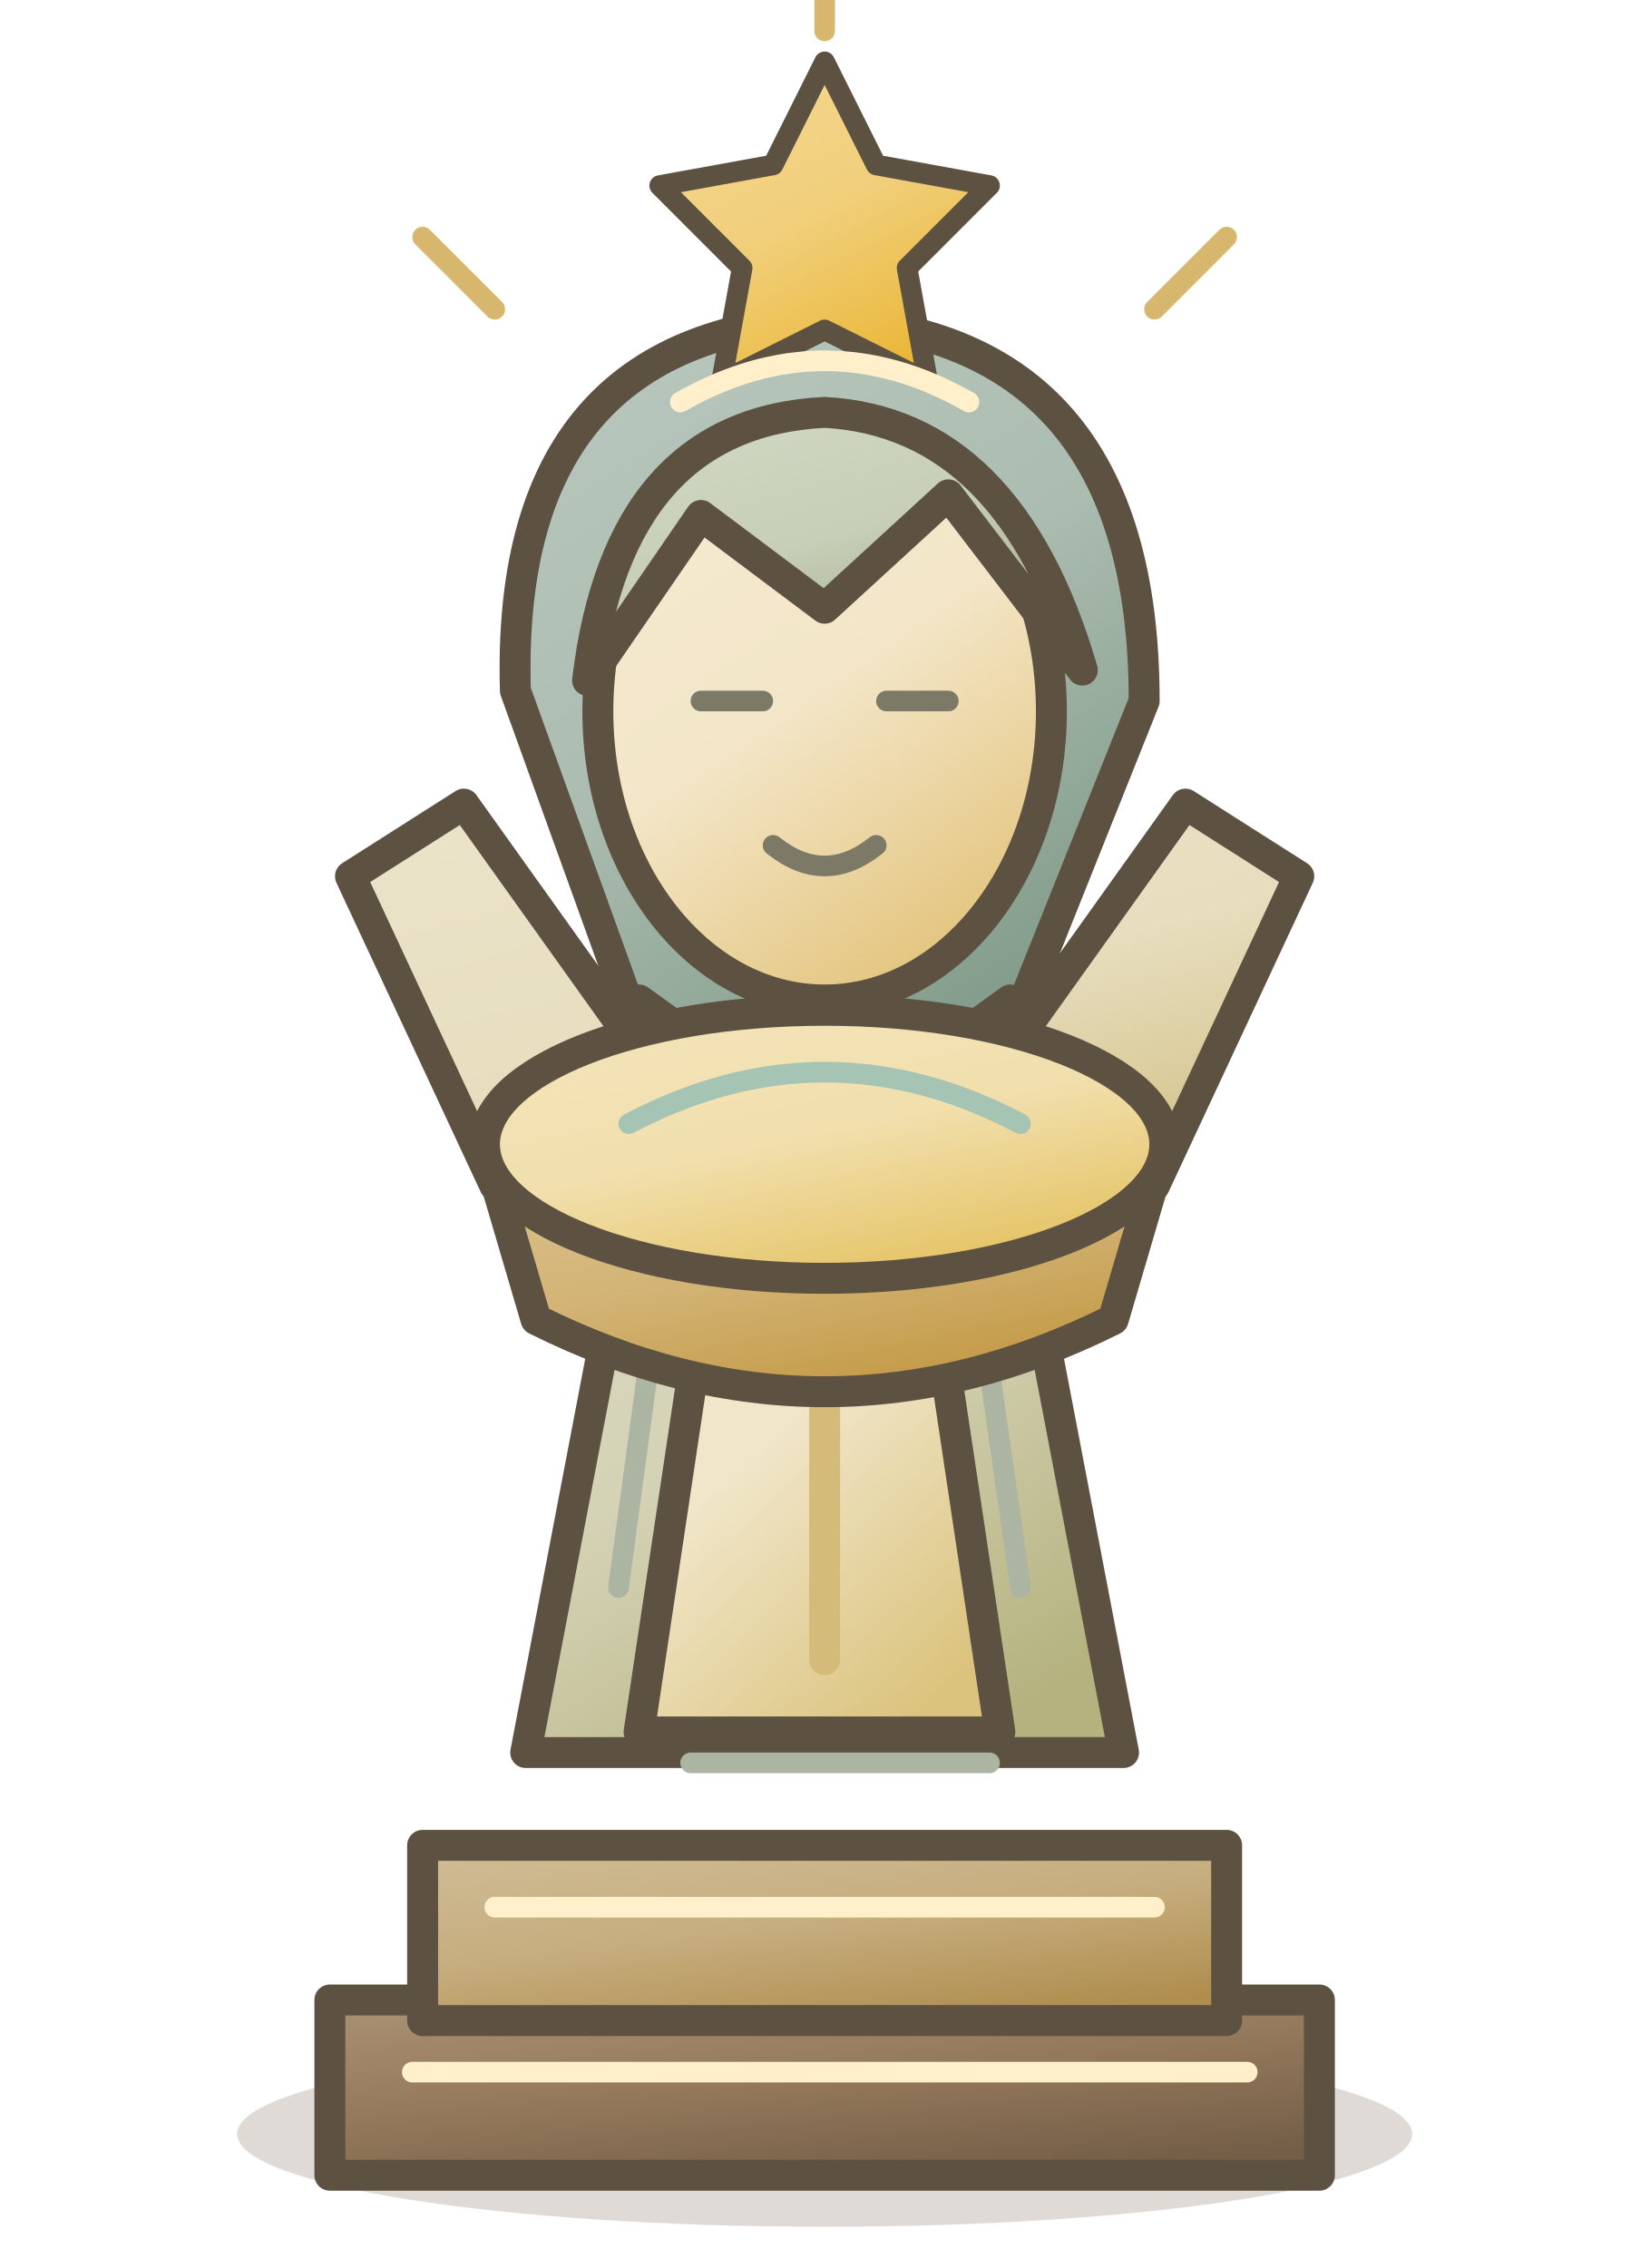
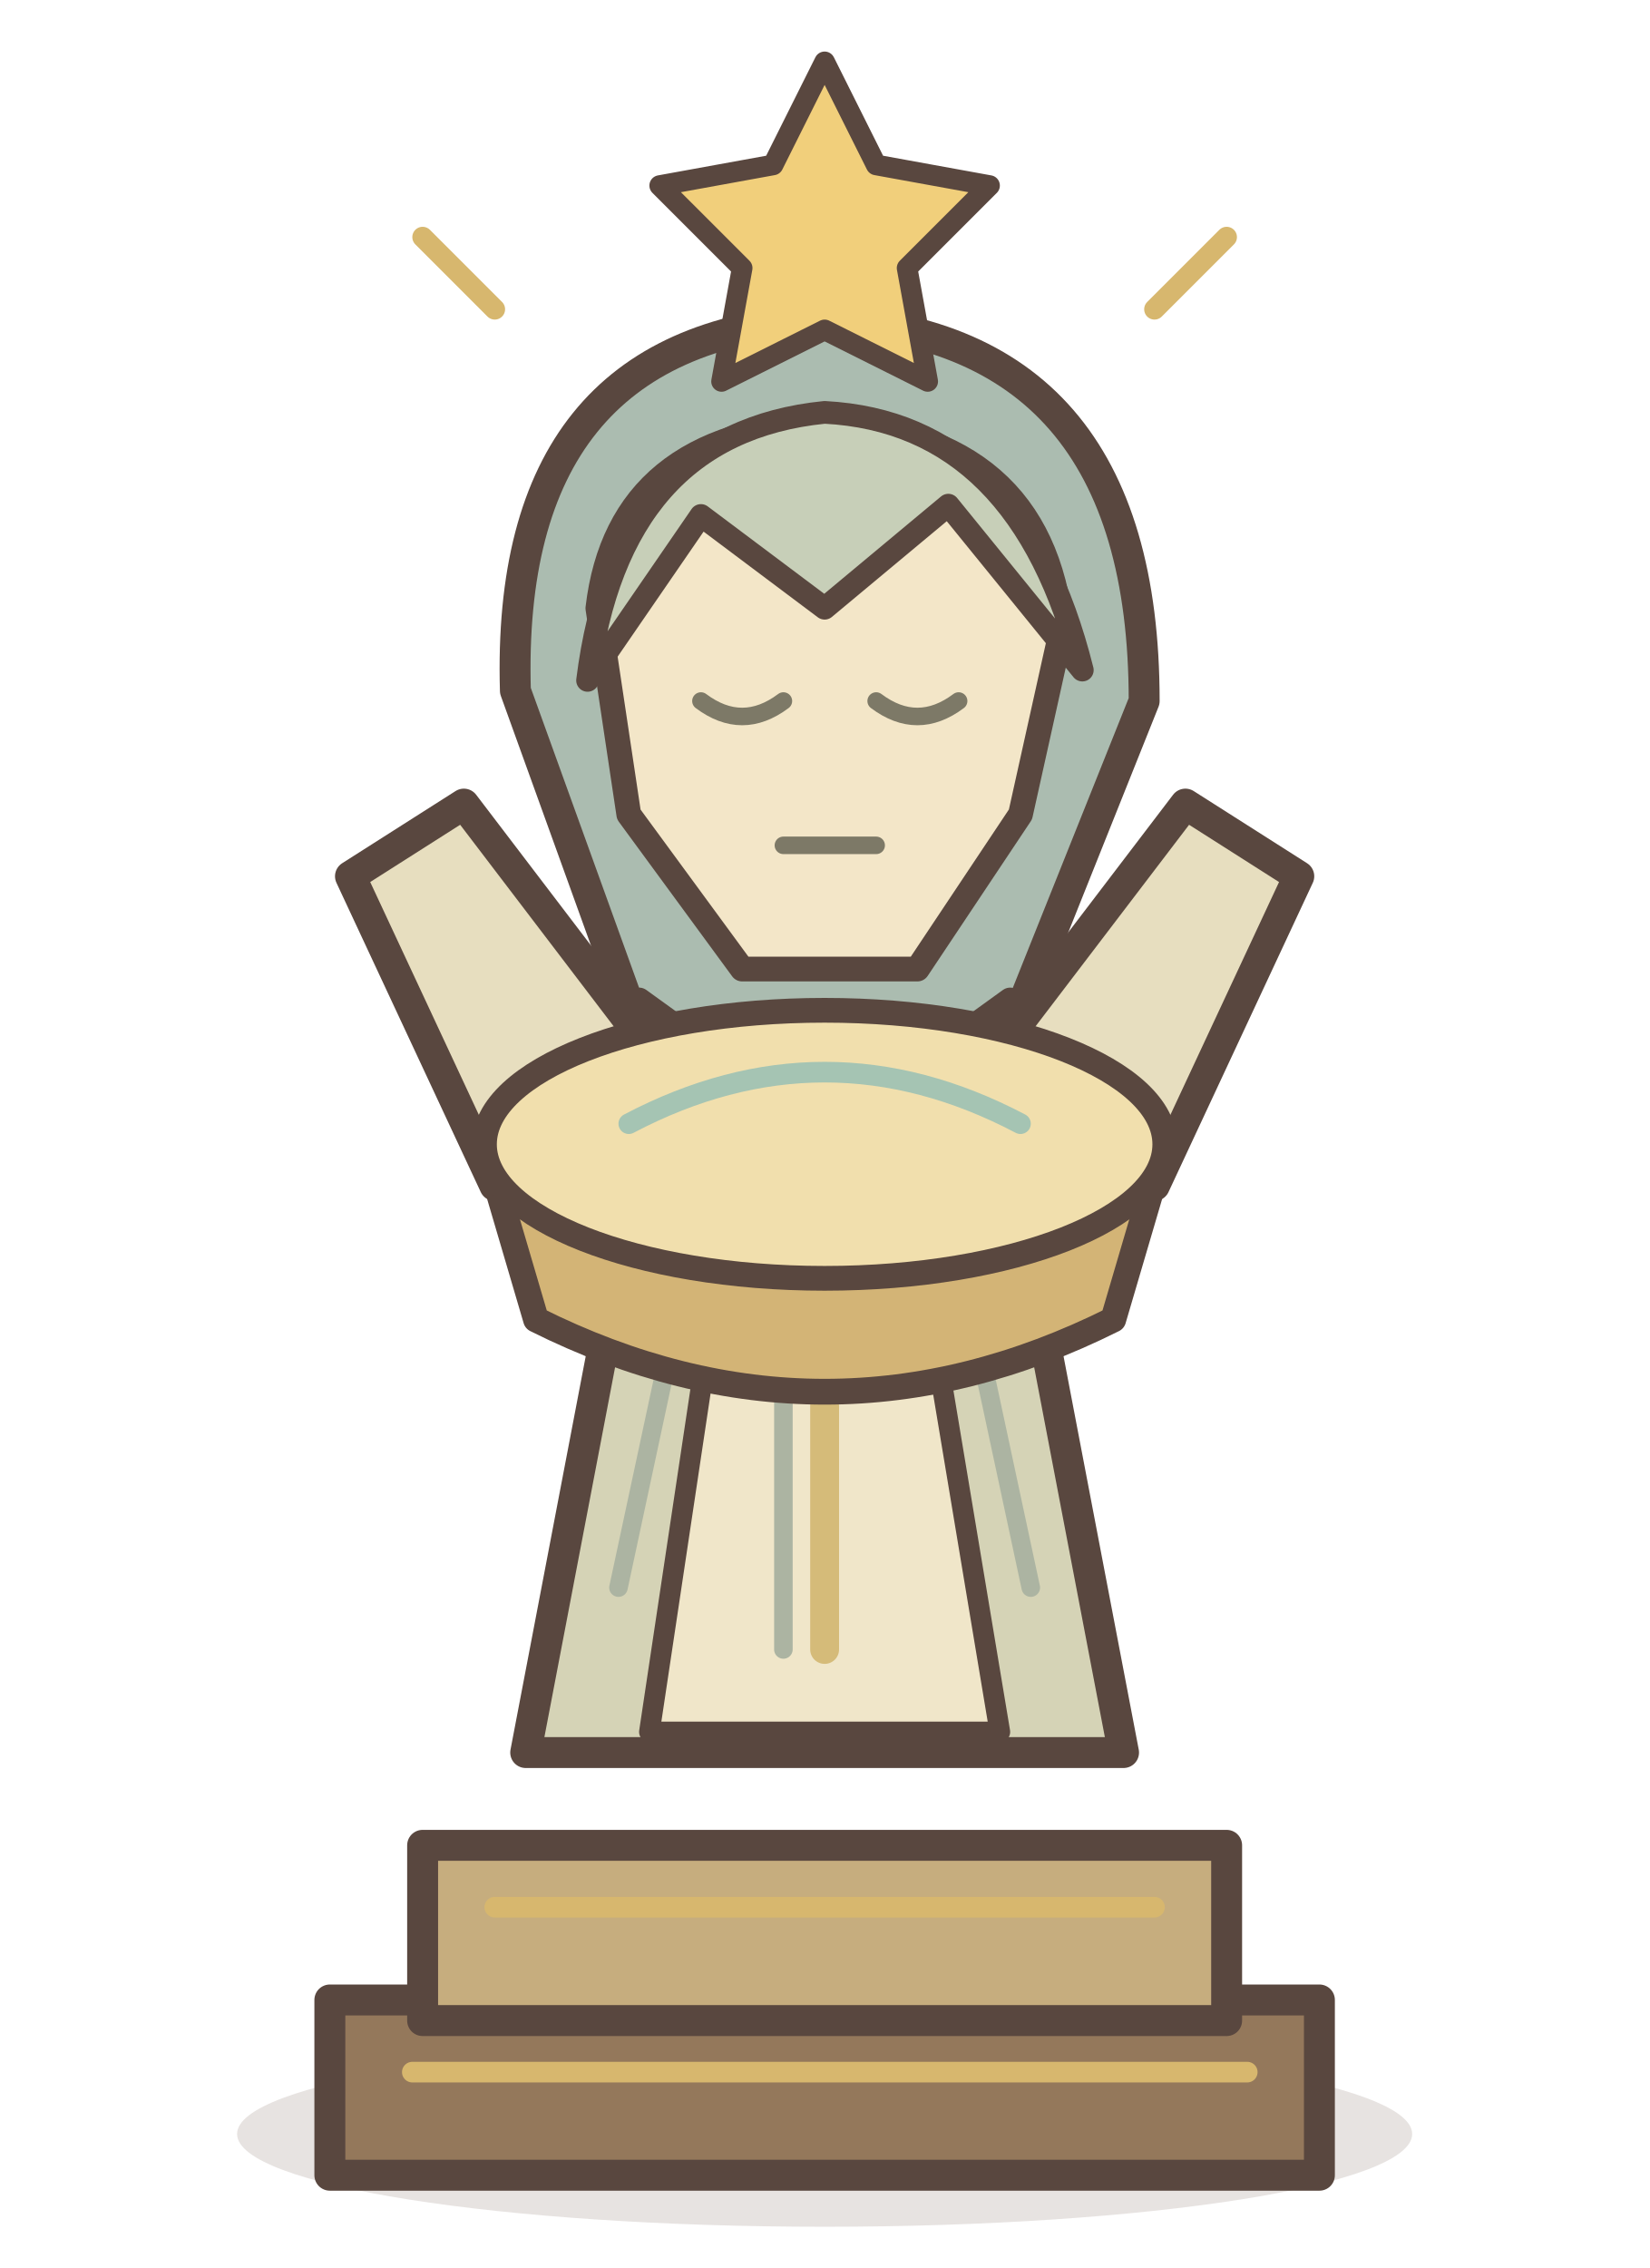
- <svg xmlns="http://www.w3.org/2000/svg" width="160" height="220" viewBox="0 0 160 220" data-art-direction="desert-atelier-v1">
-   <defs id="art-materials">
-     <linearGradient id="material-0" x1="0.18" y1="0" x2="0.72" y2="1">
-       <stop offset="0" stop-color="#a88e72" />
-       <stop offset=".48" stop-color="#94785b" />
-       <stop offset="1" stop-color="#735e47" />
-     </linearGradient>
-     <linearGradient id="material-1" x1="0.18" y1="0" x2="0.72" y2="1">
-       <stop offset="0" stop-color="#cfba93" />
-       <stop offset=".48" stop-color="#c6ad7e" />
-       <stop offset="1" stop-color="#af8d4d" />
-     </linearGradient>
-     <linearGradient id="material-2" x1="0.18" y1="0" x2="0.72" y2="1">
-       <stop offset="0" stop-color="#dcdac2" />
-       <stop offset=".48" stop-color="#d5d3b6" />
-       <stop offset="1" stop-color="#b5b27f" />
-     </linearGradient>
-     <linearGradient id="material-3" x1="0.18" y1="0" x2="0.72" y2="1">
-       <stop offset="0" stop-color="#f2ead2" />
-       <stop offset=".48" stop-color="#f0e6c9" />
-       <stop offset="1" stop-color="#dbc37d" />
-     </linearGradient>
-     <linearGradient id="material-4" x1="0.18" y1="0" x2="0.72" y2="1">
-       <stop offset="0" stop-color="#ebe3c9" />
-       <stop offset=".48" stop-color="#e7debf" />
-       <stop offset="1" stop-color="#cebb7b" />
-     </linearGradient>
-     <linearGradient id="material-5" x1="0.18" y1="0" x2="0.72" y2="1">
-       <stop offset="0" stop-color="#b8c7bd" />
-       <stop offset=".48" stop-color="#abbcb0" />
-       <stop offset="1" stop-color="#7f9987" />
-     </linearGradient>
-     <linearGradient id="material-6" x1="0.18" y1="0" x2="0.72" y2="1">
-       <stop offset="0" stop-color="#f5ead1" />
-       <stop offset=".48" stop-color="#f3e6c8" />
-       <stop offset="1" stop-color="#e2c278" />
-     </linearGradient>
-     <linearGradient id="material-7" x1="0.18" y1="0" x2="0.72" y2="1">
-       <stop offset="0" stop-color="#d0d7c3" />
-       <stop offset=".48" stop-color="#c7cfb8" />
-       <stop offset="1" stop-color="#9fac85" />
-     </linearGradient>
-     <linearGradient id="material-8" x1="0.18" y1="0" x2="0.72" y2="1">
-       <stop offset="0" stop-color="#a3c4bd" />
-       <stop offset=".48" stop-color="#91b9b0" />
-       <stop offset="1" stop-color="#659d90" />
-     </linearGradient>
-     <linearGradient id="material-9" x1="0.18" y1="0" x2="0.72" y2="1">
-       <stop offset="0" stop-color="#dac08c" />
-       <stop offset=".48" stop-color="#d3b476" />
-       <stop offset="1" stop-color="#c1963f" />
-     </linearGradient>
-     <linearGradient id="material-10" x1="0.18" y1="0" x2="0.72" y2="1">
-       <stop offset="0" stop-color="#f3e4ba" />
-       <stop offset=".48" stop-color="#f1dfad" />
-       <stop offset="1" stop-color="#e4c15f" />
-     </linearGradient>
-     <linearGradient id="material-11" x1="0.18" y1="0" x2="0.72" y2="1">
-       <stop offset="0" stop-color="#f3d790" />
-       <stop offset=".48" stop-color="#f1cf7b" />
-       <stop offset="1" stop-color="#e9b533" />
-     </linearGradient>
-   </defs>
-   <g stroke="#5d5141" stroke-width="3" stroke-linejoin="round" stroke-linecap="round">
-     <ellipse cx="80" cy="207" rx="57" ry="9" fill="#513420" opacity=".18" stroke="none" />
-     <path d="M32 194h96v17H32z" fill="url(#material-0)" data-base-fill="#94785b" />
-     <path d="M41 179h78v17H41z" fill="url(#material-1)" data-base-fill="#c6ad7e" />
-     <path d="M51 170l13-68h32l13 68z" fill="url(#material-2)" data-base-fill="#d5d3b6" />
-     <path d="M71 108l-9 60h35l-9-60" fill="url(#material-3)" data-base-fill="#f0e6c9" />
-     <path d="M65 117l-5 37m34-35 5 35m-32 17h29" fill="none" stroke="#acb4a2" stroke-width="2" />
-     <path d="M60 99L45 78l-11 7 14 30 21 8m31-24 15-21 11 7-14 30-21 8" fill="url(#material-4)" data-base-fill="#e7debf" />
-     <path d="M50 67q-1-34 29-36 32 1 32 37l-14 35H63z" fill="url(#material-5)" data-base-fill="#abbcb0" />
-     <ellipse cx="80" cy="69" rx="22" ry="28" fill="url(#material-6)" data-base-fill="#f3e6c8" />
-     <path d="M57 66q3-25 23-26 18 1 25 25L92 48 80 59 68 50z" fill="url(#material-7)" data-base-fill="#c7cfb8" />
-     <path d="M68 68h6m12 0h6M75 82q5 4 10 0" fill="none" stroke="#7d7967" stroke-width="2" />
-     <path d="M62 97l18 13 18-13-7 23H69z" fill="url(#material-8)" data-base-fill="#91b9b0" />
-     <path d="M80 108v53" fill="none" stroke="#d5bb79" stroke-width="3" />
-     <path d="M47 111q33 17 66 0l-5 17q-28 14-56 0z" fill="url(#material-9)" data-base-fill="#d3b476" />
-     <ellipse cx="80" cy="111" rx="33" ry="13" fill="url(#material-10)" data-base-fill="#f1dfad" />
-     <path d="M61 109q19-10 38 0" fill="none" stroke="#a5c4b3" stroke-width="2" />
-     <path d="M80 6l5 10 11 2-8 8 2 11-10-5-10 5 2-11-8-8 11-2z" fill="url(#material-11)" stroke-width="2" data-base-fill="#f1cf7b" />
-     <path d="M48 30l-7-7m71 7 7-7M80 3V0" fill="none" stroke="#d7b76e" stroke-width="2" />
-     <path d="M48 185h64m-72 16h81M66 39q14-8 28 0" fill="none" stroke="#fff0cb" stroke-width="2" />
-   </g>
+ <svg xmlns="http://www.w3.org/2000/svg" width="160" height="220" viewBox="0 0 160 220" data-art-direction="character-refinement-v1">
+   <ellipse cx="80" cy="207" rx="57" ry="9" fill="#513420" stroke="none" stroke-width="2.4" fill-opacity="0.133" />
+   <path d="M32 194H128V211H32Z" fill="#94785b" stroke="#59473f" stroke-width="3" stroke-linecap="round" stroke-linejoin="round" />
+   <path d="M41 179H119V196H41Z" fill="#c6ad7e" stroke="#59473f" stroke-width="3" stroke-linecap="round" stroke-linejoin="round" />
+   <path d="M51 170L64 102H96L109 170Z" fill="#d5d3b6" stroke="#59473f" stroke-width="3" stroke-linecap="round" stroke-linejoin="round" />
+   <path d="M72 108L63 168H97L87 108Z" fill="#f0e6c9" stroke="#59473f" stroke-width="2" stroke-linecap="round" stroke-linejoin="round" />
+   <path d="M66 126L60 154M94 126L100 154M76 134V160" fill="none" stroke="#acb4a2" stroke-width="1.8" stroke-linecap="round" stroke-linejoin="round" />
+   <path d="M61 99L45 78 34 85 48 115 69 123M99 99L115 78 126 85 112 115 91 123" fill="#e7debf" stroke="#59473f" stroke-width="3" stroke-linecap="round" stroke-linejoin="round" />
+   <path d="M50 67Q49 33 79 31 111 32 111 68L97 103H63Z" fill="#abbcb0" stroke="#59473f" stroke-width="3" stroke-linecap="round" stroke-linejoin="round" />
+   <path d="M58 59Q60 42 80 41 101 42 103 61L99 79 89 94H72L61 79Z" fill="#f3e6c8" stroke="#59473f" stroke-width="2.4" stroke-linecap="round" stroke-linejoin="round" />
+   <path d="M57 66Q60 42 80 40 99 41 105 65L92 49 80 59 68 50Z" fill="#c7cfb8" stroke="#59473f" stroke-width="2.2" stroke-linecap="round" stroke-linejoin="round" />
+   <path d="M68 68Q72 71 76 68M85 68Q89 71 93 68M76 82H85" fill="none" stroke="#7d7967" stroke-width="1.7" stroke-linecap="round" stroke-linejoin="round" />
+   <path d="M62 97L80 110 98 97 91 120H69Z" fill="#91b9b0" stroke="#59473f" stroke-width="2.4" stroke-linecap="round" stroke-linejoin="round" />
+   <path d="M80 110V160" fill="none" stroke="#d5bb79" stroke-width="2.8" stroke-linecap="round" stroke-linejoin="round" />
+   <path d="M47 111Q80 128 113 111L108 128Q80 142 52 128Z" fill="#d3b476" stroke="#59473f" stroke-width="2.5" stroke-linecap="round" stroke-linejoin="round" />
+   <ellipse cx="80" cy="111" rx="33" ry="13" fill="#f1dfad" stroke="#59473f" stroke-width="2.4" />
+   <path d="M61 109Q80 99 99 109" fill="none" stroke="#a5c4b3" stroke-width="2" stroke-linecap="round" stroke-linejoin="round" />
+   <path d="M80 6L85 16 96 18 88 26 90 37 80 32 70 37 72 26 64 18 75 16Z" fill="#f1cf7b" stroke="#59473f" stroke-width="2" stroke-linecap="round" stroke-linejoin="round" />
+   <path d="M48 30L41 23M112 30L119 23M48 185H112M40 201H121" fill="none" stroke="#d7b76e" stroke-width="2" stroke-linecap="round" stroke-linejoin="round" />
</svg>
